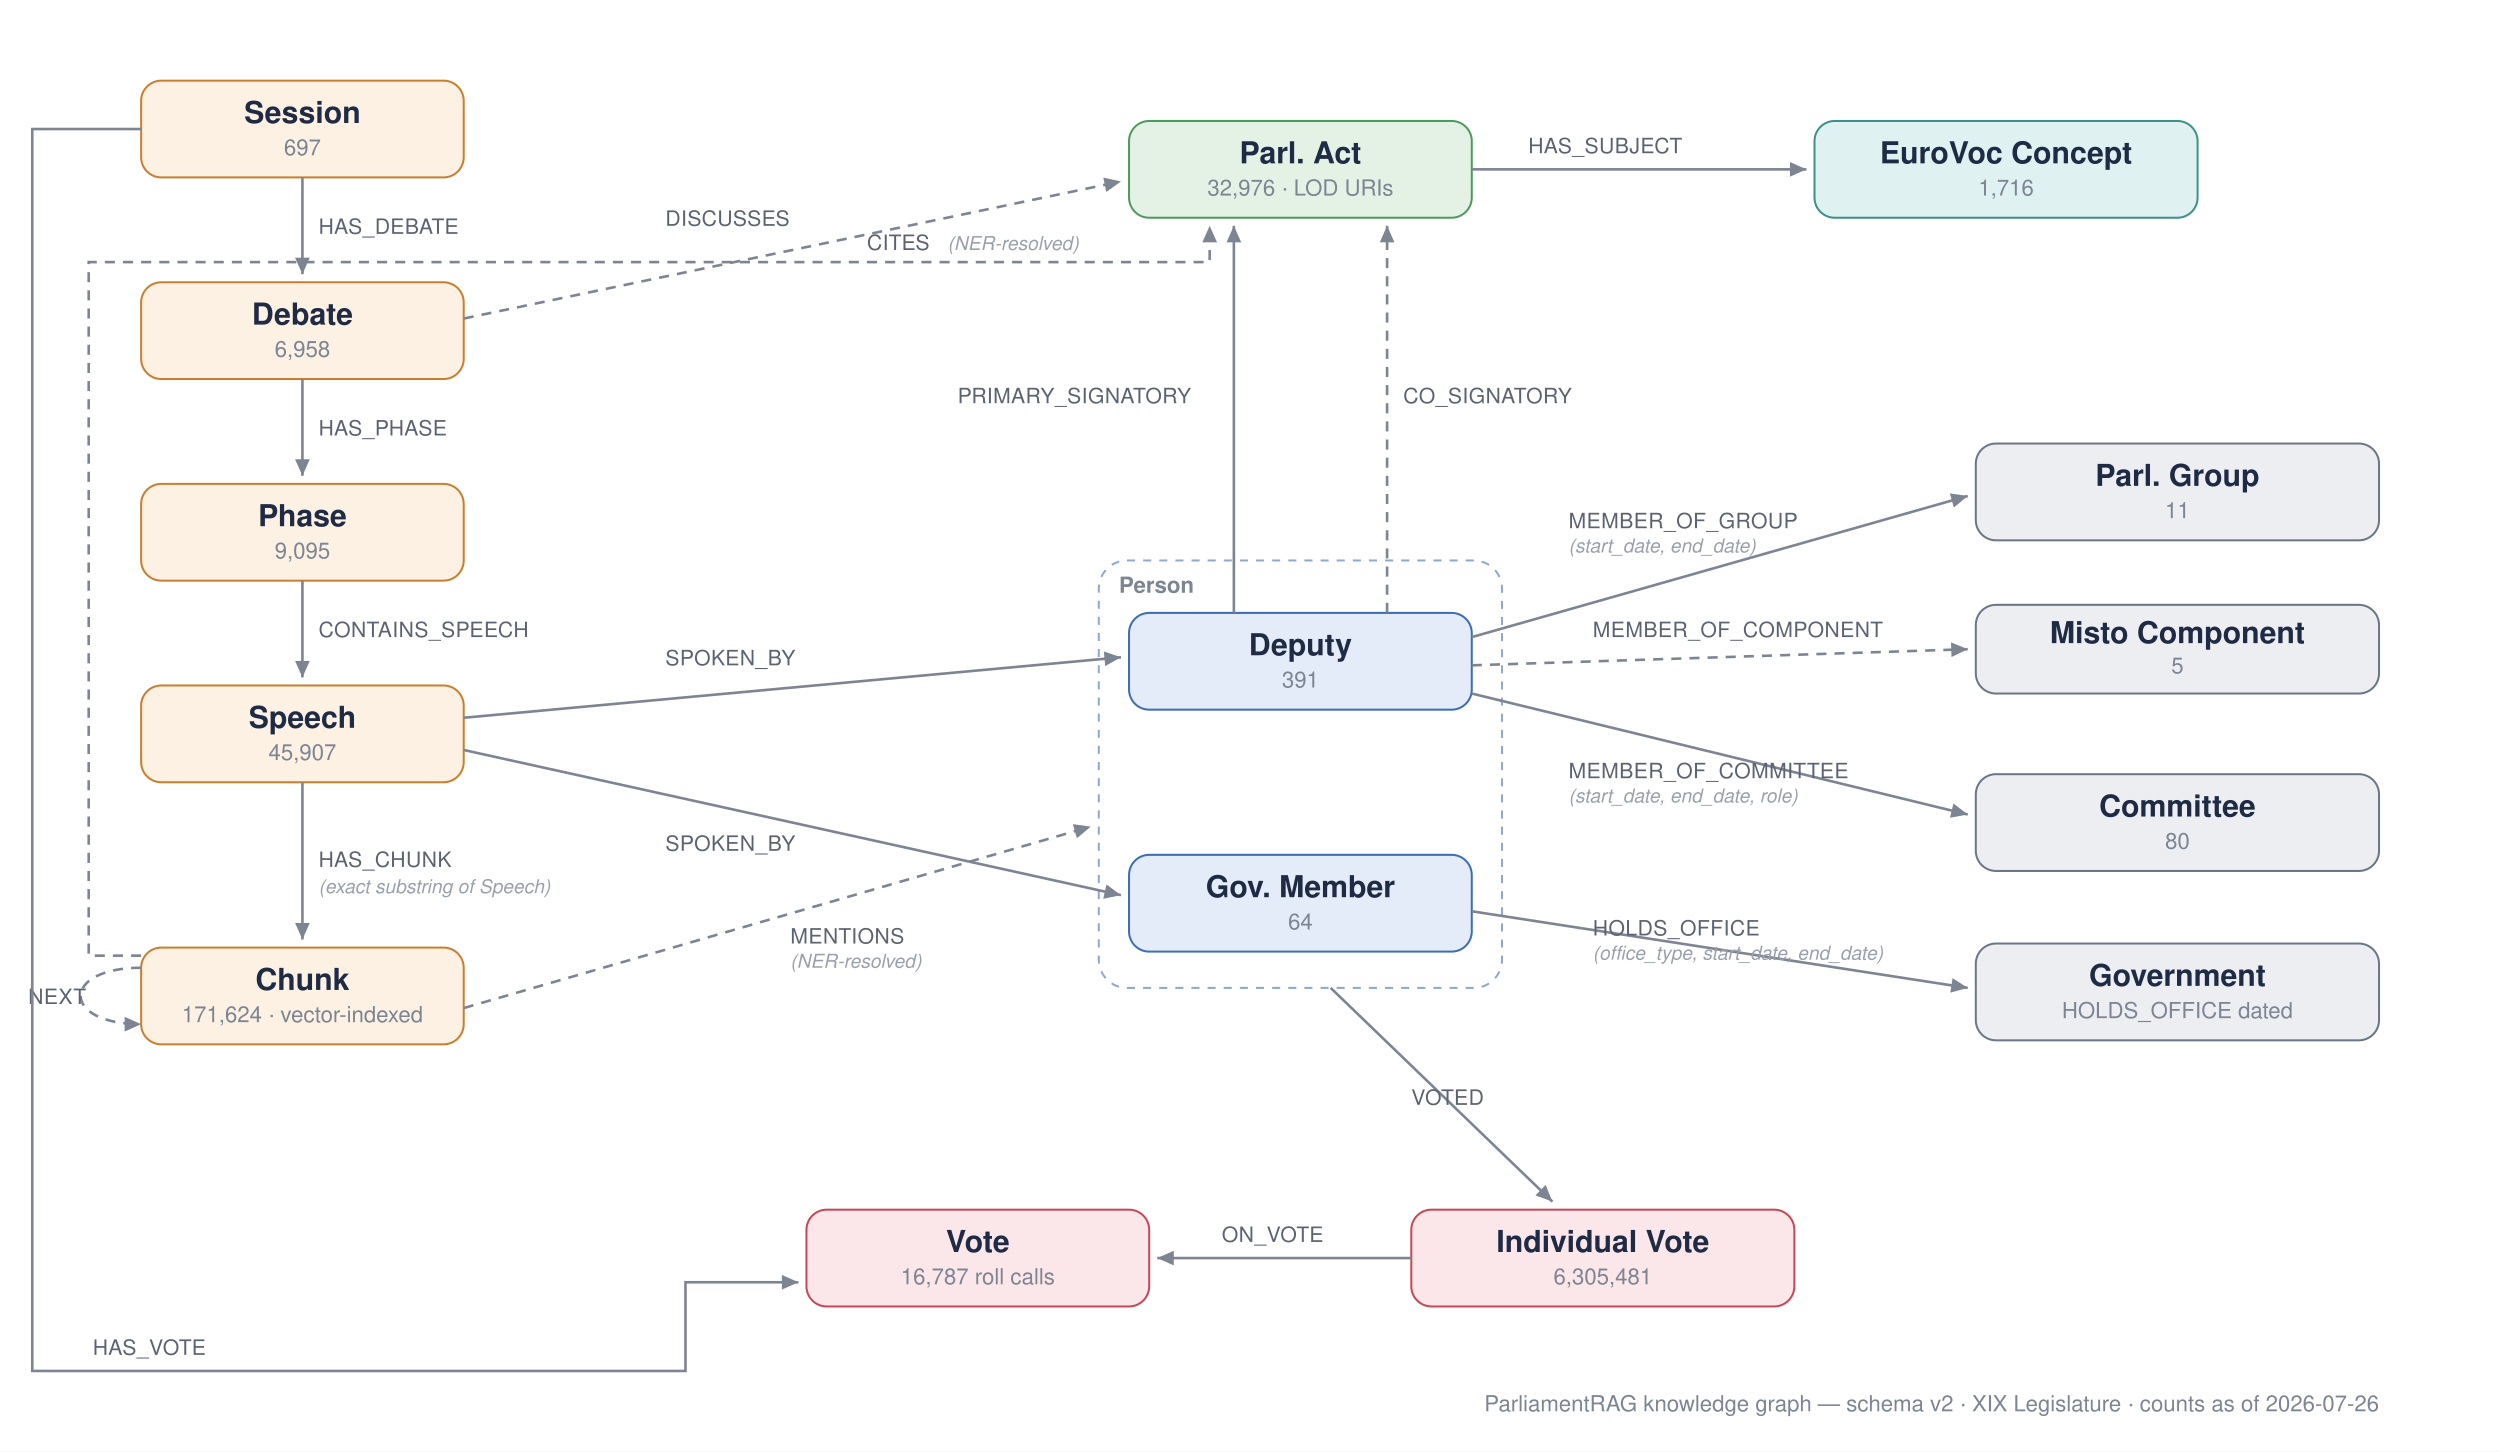
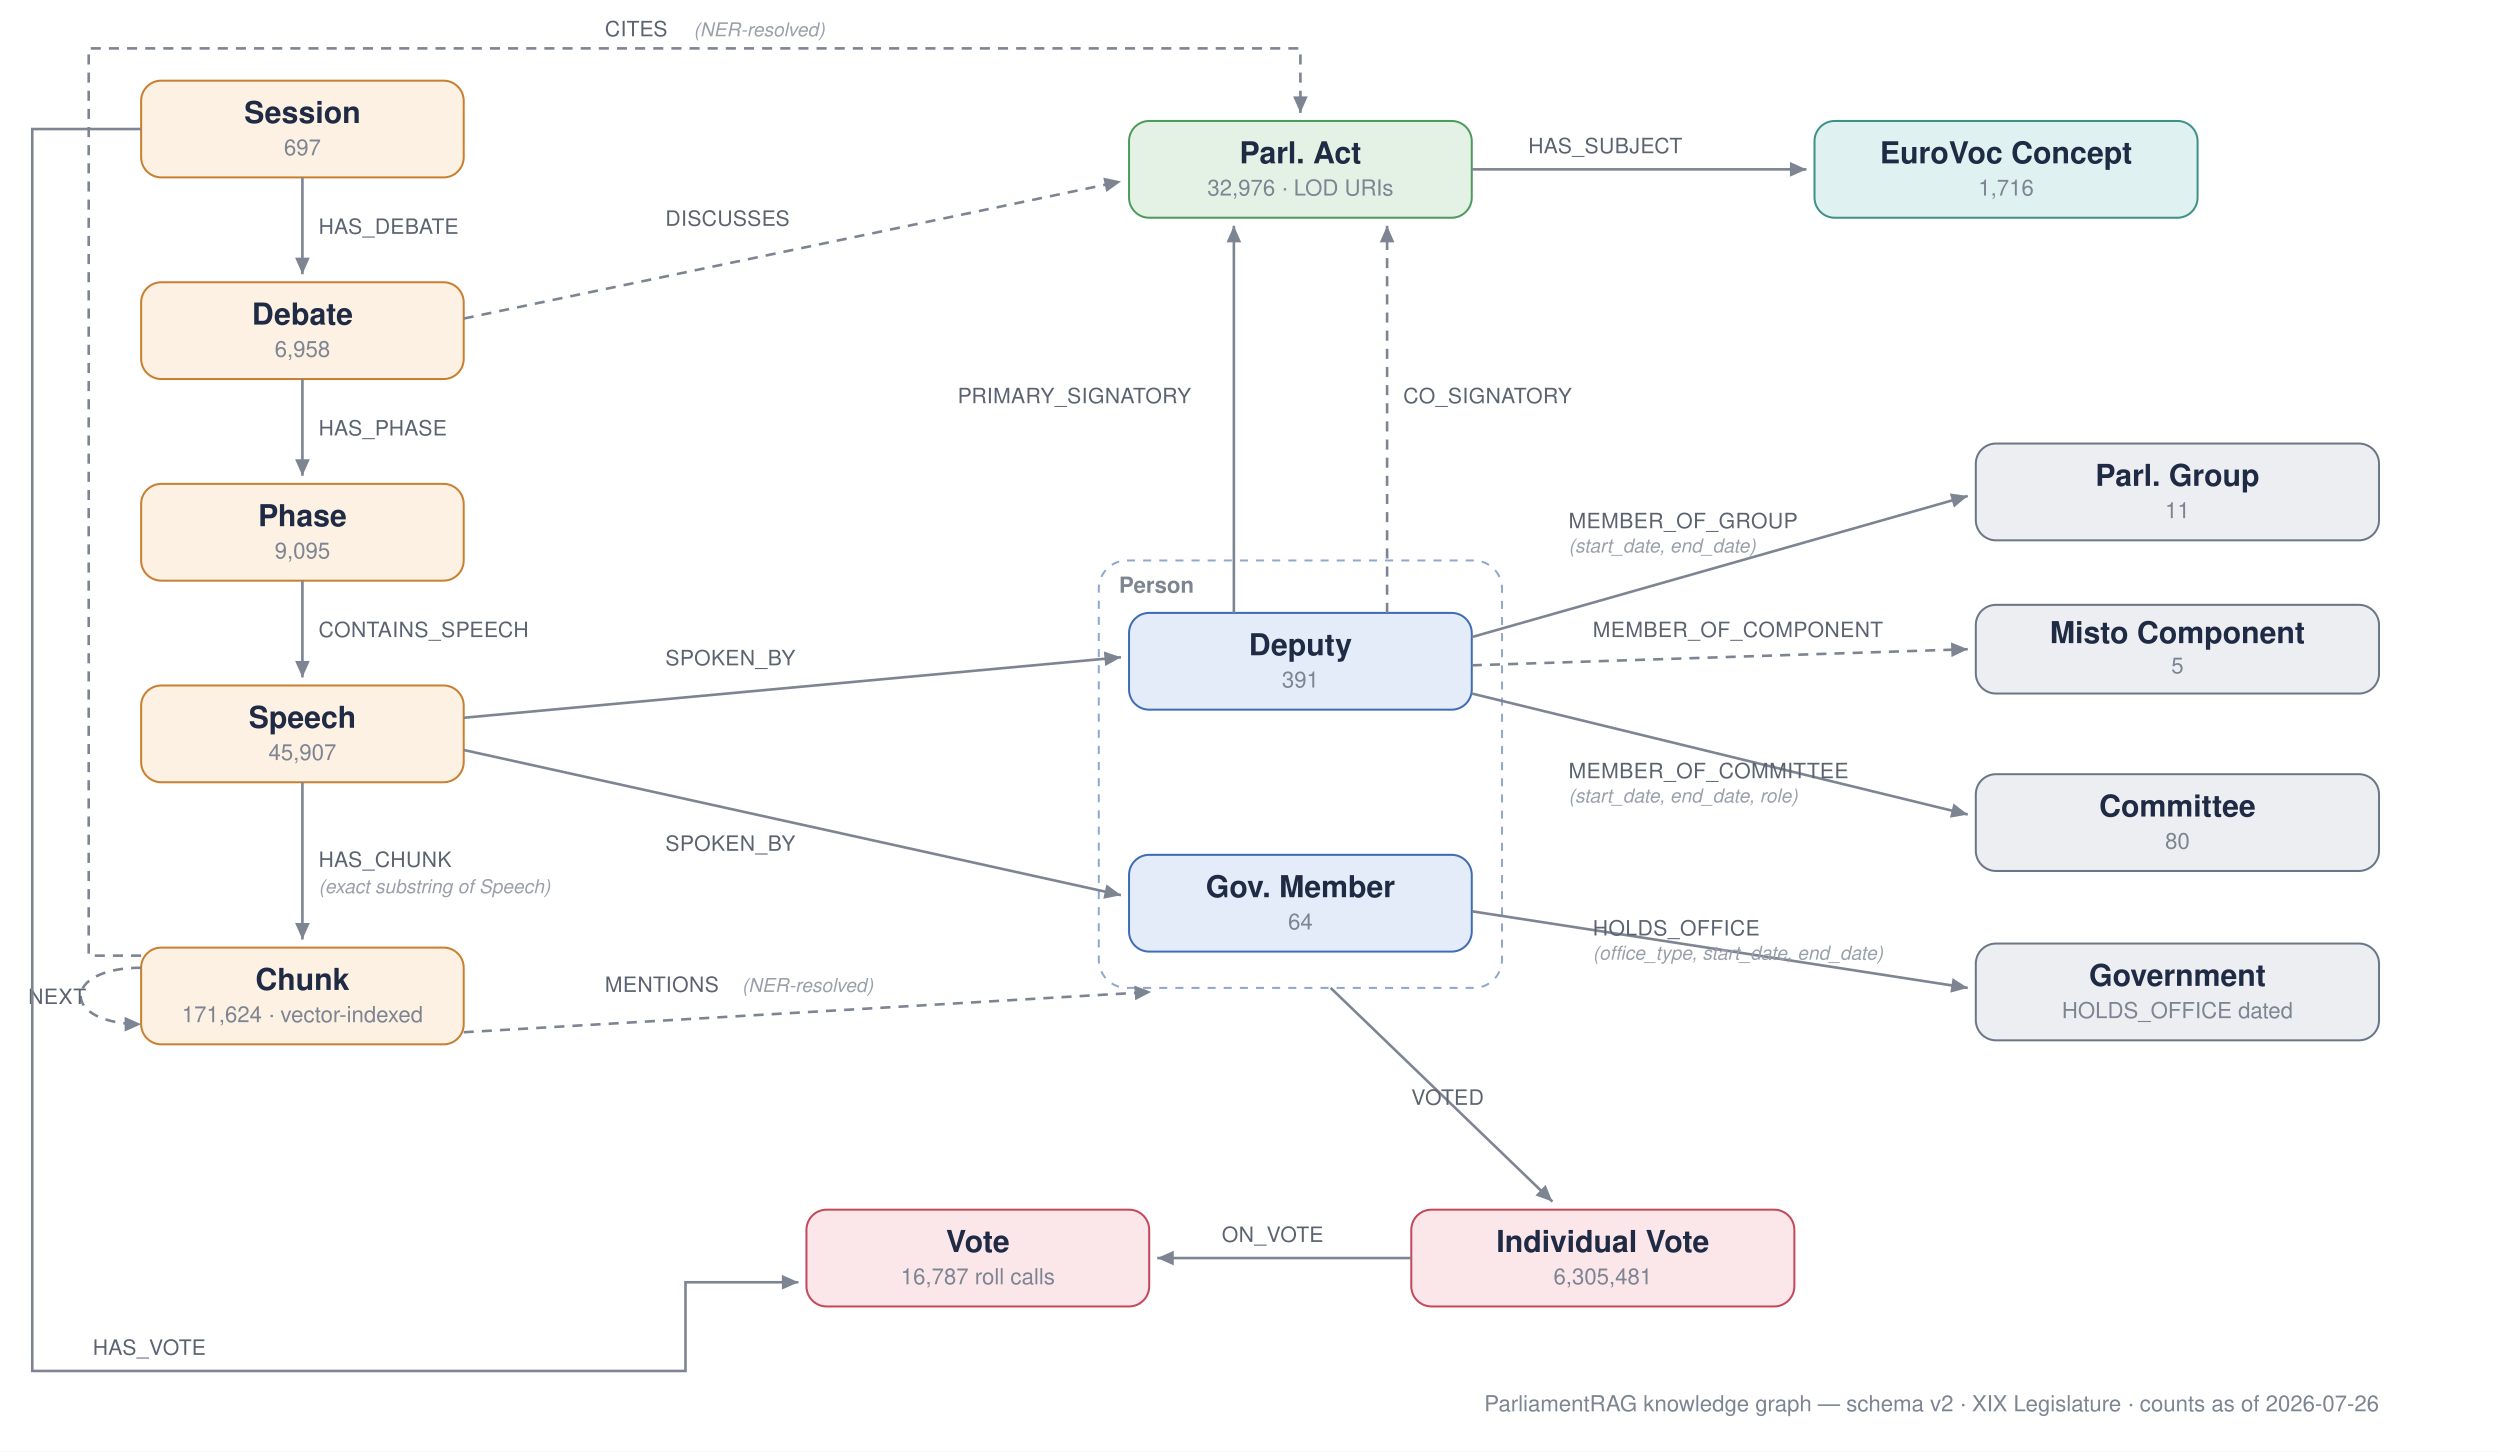
<svg xmlns="http://www.w3.org/2000/svg" viewBox="0 0 1240 720" font-family="-apple-system, 'Segoe UI', Helvetica, Arial, sans-serif">
  <defs>
    <marker id="arr" viewBox="0 0 10 10" refX="9" refY="5" markerWidth="7" markerHeight="7" orient="auto-start-reverse">
      <path d="M 0 1 L 9 5 L 0 9 z" fill="#7d8492" />
    </marker>
    <style>
      .node { rx: 10; }
      .lbl  { font-size: 15px; font-weight: 600; fill: #1f2a44; }
      .cnt  { font-size: 11px; fill: #7d8492; }
      .edge { stroke: #7d8492; stroke-width: 1.3; fill: none; marker-end: url(#arr); }
      .edashed { stroke-dasharray: 5 4; }
      .elbl { font-size: 10.5px; fill: #5b6270; letter-spacing: .02em; }
      .eprop { font-size: 9.5px; fill: #9aa0ab; font-style: italic; }
    </style>
  </defs>
  <rect x="0" y="0" width="1240" height="720" fill="#ffffff" />
  <g>
    <rect class="node" x="70" y="40" width="160" height="48" rx="10" fill="#fdf1e3" stroke="#c87f2f" />
    <text class="lbl" x="150" y="61" text-anchor="middle">Session</text>
    <text class="cnt" x="150" y="77" text-anchor="middle">697</text>
    <rect class="node" x="70" y="140" width="160" height="48" rx="10" fill="#fdf1e3" stroke="#c87f2f" />
    <text class="lbl" x="150" y="161" text-anchor="middle">Debate</text>
    <text class="cnt" x="150" y="177" text-anchor="middle">6,958</text>
    <rect class="node" x="70" y="240" width="160" height="48" rx="10" fill="#fdf1e3" stroke="#c87f2f" />
    <text class="lbl" x="150" y="261" text-anchor="middle">Phase</text>
    <text class="cnt" x="150" y="277" text-anchor="middle">9,095</text>
    <rect class="node" x="70" y="340" width="160" height="48" rx="10" fill="#fdf1e3" stroke="#c87f2f" />
    <text class="lbl" x="150" y="361" text-anchor="middle">Speech</text>
    <text class="cnt" x="150" y="377" text-anchor="middle">45,907</text>
    <rect class="node" x="70" y="470" width="160" height="48" rx="10" fill="#fdf1e3" stroke="#c87f2f" />
    <text class="lbl" x="150" y="491" text-anchor="middle">Chunk</text>
    <text class="cnt" x="150" y="507" text-anchor="middle">171,624 · vector-indexed</text>
    <line class="edge" x1="150" y1="88" x2="150" y2="136" />
    <text class="elbl" x="158" y="116">HAS_DEBATE</text>
    <line class="edge" x1="150" y1="188" x2="150" y2="236" />
    <text class="elbl" x="158" y="216">HAS_PHASE</text>
    <line class="edge" x1="150" y1="288" x2="150" y2="336" />
    <text class="elbl" x="158" y="316">CONTAINS_SPEECH</text>
    <line class="edge" x1="150" y1="388" x2="150" y2="466" />
    <text class="elbl" x="158" y="430">HAS_CHUNK</text>
    <text class="eprop" x="158" y="443">(exact substring of Speech)</text>
    <path class="edge edashed" d="M 70 480 C 30 480, 30 508, 70 508" />
    <text class="elbl" x="14" y="498">NEXT</text>
  </g>
  <g>
    <rect x="545" y="278" width="200" height="212" rx="14" fill="none" stroke="#8fa8cc" stroke-dasharray="4 4" />
    <text class="cnt" x="555" y="294" fill="#3e6db5" font-weight="600">Person</text>
    <rect class="node" x="560" y="304" width="170" height="48" rx="10" fill="#e3ecf8" stroke="#3e6db5" />
    <text class="lbl" x="645" y="325" text-anchor="middle">Deputy</text>
    <text class="cnt" x="645" y="341" text-anchor="middle">391</text>
    <rect class="node" x="560" y="424" width="170" height="48" rx="10" fill="#e3ecf8" stroke="#3e6db5" />
    <text class="lbl" x="645" y="445" text-anchor="middle">Gov. Member</text>
    <text class="cnt" x="645" y="461" text-anchor="middle">64</text>
  </g>
  <line class="edge" x1="230" y1="356" x2="556" y2="326" />
  <text class="elbl" x="330" y="330">SPOKEN_BY</text>
  <line class="edge" x1="230" y1="372" x2="556" y2="444" />
  <text class="elbl" x="330" y="422">SPOKEN_BY</text>
-   <line class="edge edashed" x1="230" y1="500" x2="541" y2="410" />
-   <text class="elbl" x="392" y="468">MENTIONS</text>
-   <text class="eprop" x="392" y="480">(NER-resolved)</text>
-   <path class="edge edashed" d="M 70 474 L 44 474 L 44 130 L 600 130 L 600 112" />
-   <text class="elbl" x="430" y="124">CITES</text>
-   <text class="eprop" x="470" y="124">(NER-resolved)</text>
+   <line class="edge edashed" x1="230" y1="512" x2="571" y2="492" />
+   <text class="elbl" x="300" y="492">MENTIONS</text>
+   <text class="eprop" x="368" y="492">(NER-resolved)</text>
+   <path class="edge edashed" d="M 70 474 L 44 474 L 44 24 L 645 24 L 645 56" />
+   <text class="elbl" x="300" y="18">CITES</text>
+   <text class="eprop" x="344" y="18">(NER-resolved)</text>
  <g>
    <rect class="node" x="560" y="60" width="170" height="48" rx="10" fill="#e4f2e6" stroke="#4e9a5e" />
    <text class="lbl" x="645" y="81" text-anchor="middle">Parl. Act</text>
    <text class="cnt" x="645" y="97" text-anchor="middle">32,976 · LOD URIs</text>
    <rect class="node" x="900" y="60" width="190" height="48" rx="10" fill="#dff1f0" stroke="#3d9188" />
    <text class="lbl" x="995" y="81" text-anchor="middle">EuroVoc Concept</text>
    <text class="cnt" x="995" y="97" text-anchor="middle">1,716</text>
  </g>
  <line class="edge" x1="612" y1="304" x2="612" y2="112" />
  <text class="elbl" x="475" y="200">PRIMARY_SIGNATORY</text>
  <line class="edge edashed" x1="688" y1="304" x2="688" y2="112" />
  <text class="elbl" x="696" y="200">CO_SIGNATORY</text>
  <line class="edge edashed" x1="230" y1="158" x2="556" y2="90" />
  <text class="elbl" x="330" y="112">DISCUSSES</text>
  <line class="edge" x1="730" y1="84" x2="896" y2="84" />
  <text class="elbl" x="758" y="76">HAS_SUBJECT</text>
  <g>
    <rect class="node" x="980" y="220" width="200" height="48" rx="10" fill="#eceef2" stroke="#6b7686" />
    <text class="lbl" x="1080" y="241" text-anchor="middle">Parl. Group</text>
    <text class="cnt" x="1080" y="257" text-anchor="middle">11</text>
    <rect class="node" x="980" y="300" width="200" height="44" rx="10" fill="#eceef2" stroke="#6b7686" />
    <text class="lbl" x="1080" y="319" text-anchor="middle" font-size="14">Misto Component</text>
    <text class="cnt" x="1080" y="334" text-anchor="middle">5</text>
    <rect class="node" x="980" y="384" width="200" height="48" rx="10" fill="#eceef2" stroke="#6b7686" />
    <text class="lbl" x="1080" y="405" text-anchor="middle">Committee</text>
    <text class="cnt" x="1080" y="421" text-anchor="middle">80</text>
    <rect class="node" x="980" y="468" width="200" height="48" rx="10" fill="#eceef2" stroke="#6b7686" />
    <text class="lbl" x="1080" y="489" text-anchor="middle">Government</text>
    <text class="cnt" x="1080" y="505" text-anchor="middle">HOLDS_OFFICE dated</text>
  </g>
  <line class="edge" x1="730" y1="316" x2="976" y2="246" />
  <text class="elbl" x="778" y="262">MEMBER_OF_GROUP</text>
  <text class="eprop" x="778" y="274">(start_date, end_date)</text>
  <line class="edge edashed" x1="730" y1="330" x2="976" y2="322" />
  <text class="elbl" x="790" y="316">MEMBER_OF_COMPONENT</text>
  <line class="edge" x1="730" y1="344" x2="976" y2="404" />
  <text class="elbl" x="778" y="386">MEMBER_OF_COMMITTEE</text>
  <text class="eprop" x="778" y="398">(start_date, end_date, role)</text>
  <line class="edge" x1="730" y1="452" x2="976" y2="490" />
  <text class="elbl" x="790" y="464">HOLDS_OFFICE</text>
  <text class="eprop" x="790" y="476">(office_type, start_date, end_date)</text>
  <g>
    <rect class="node" x="400" y="600" width="170" height="48" rx="10" fill="#fbe7e9" stroke="#c4485a" />
    <text class="lbl" x="485" y="621" text-anchor="middle">Vote</text>
    <text class="cnt" x="485" y="637" text-anchor="middle">16,787 roll calls</text>
    <rect class="node" x="700" y="600" width="190" height="48" rx="10" fill="#fbe7e9" stroke="#c4485a" />
    <text class="lbl" x="795" y="621" text-anchor="middle">Individual Vote</text>
    <text class="cnt" x="795" y="637" text-anchor="middle">6,305,481</text>
  </g>
  <path class="edge" d="M 70 64 L 16 64 L 16 680 L 340 680 L 340 636 L 396 636" />
  <text class="elbl" x="46" y="672">HAS_VOTE</text>
  <line class="edge" x1="660" y1="490" x2="770" y2="596" />
  <text class="elbl" x="700" y="548">VOTED</text>
  <line class="edge" x1="700" y1="624" x2="574" y2="624" />
  <text class="elbl" x="606" y="616">ON_VOTE</text>
  <text class="cnt" x="1180" y="700" text-anchor="end">ParliamentRAG knowledge graph — schema v2 · XIX Legislature · counts as of 2026-07-26</text>
</svg>
